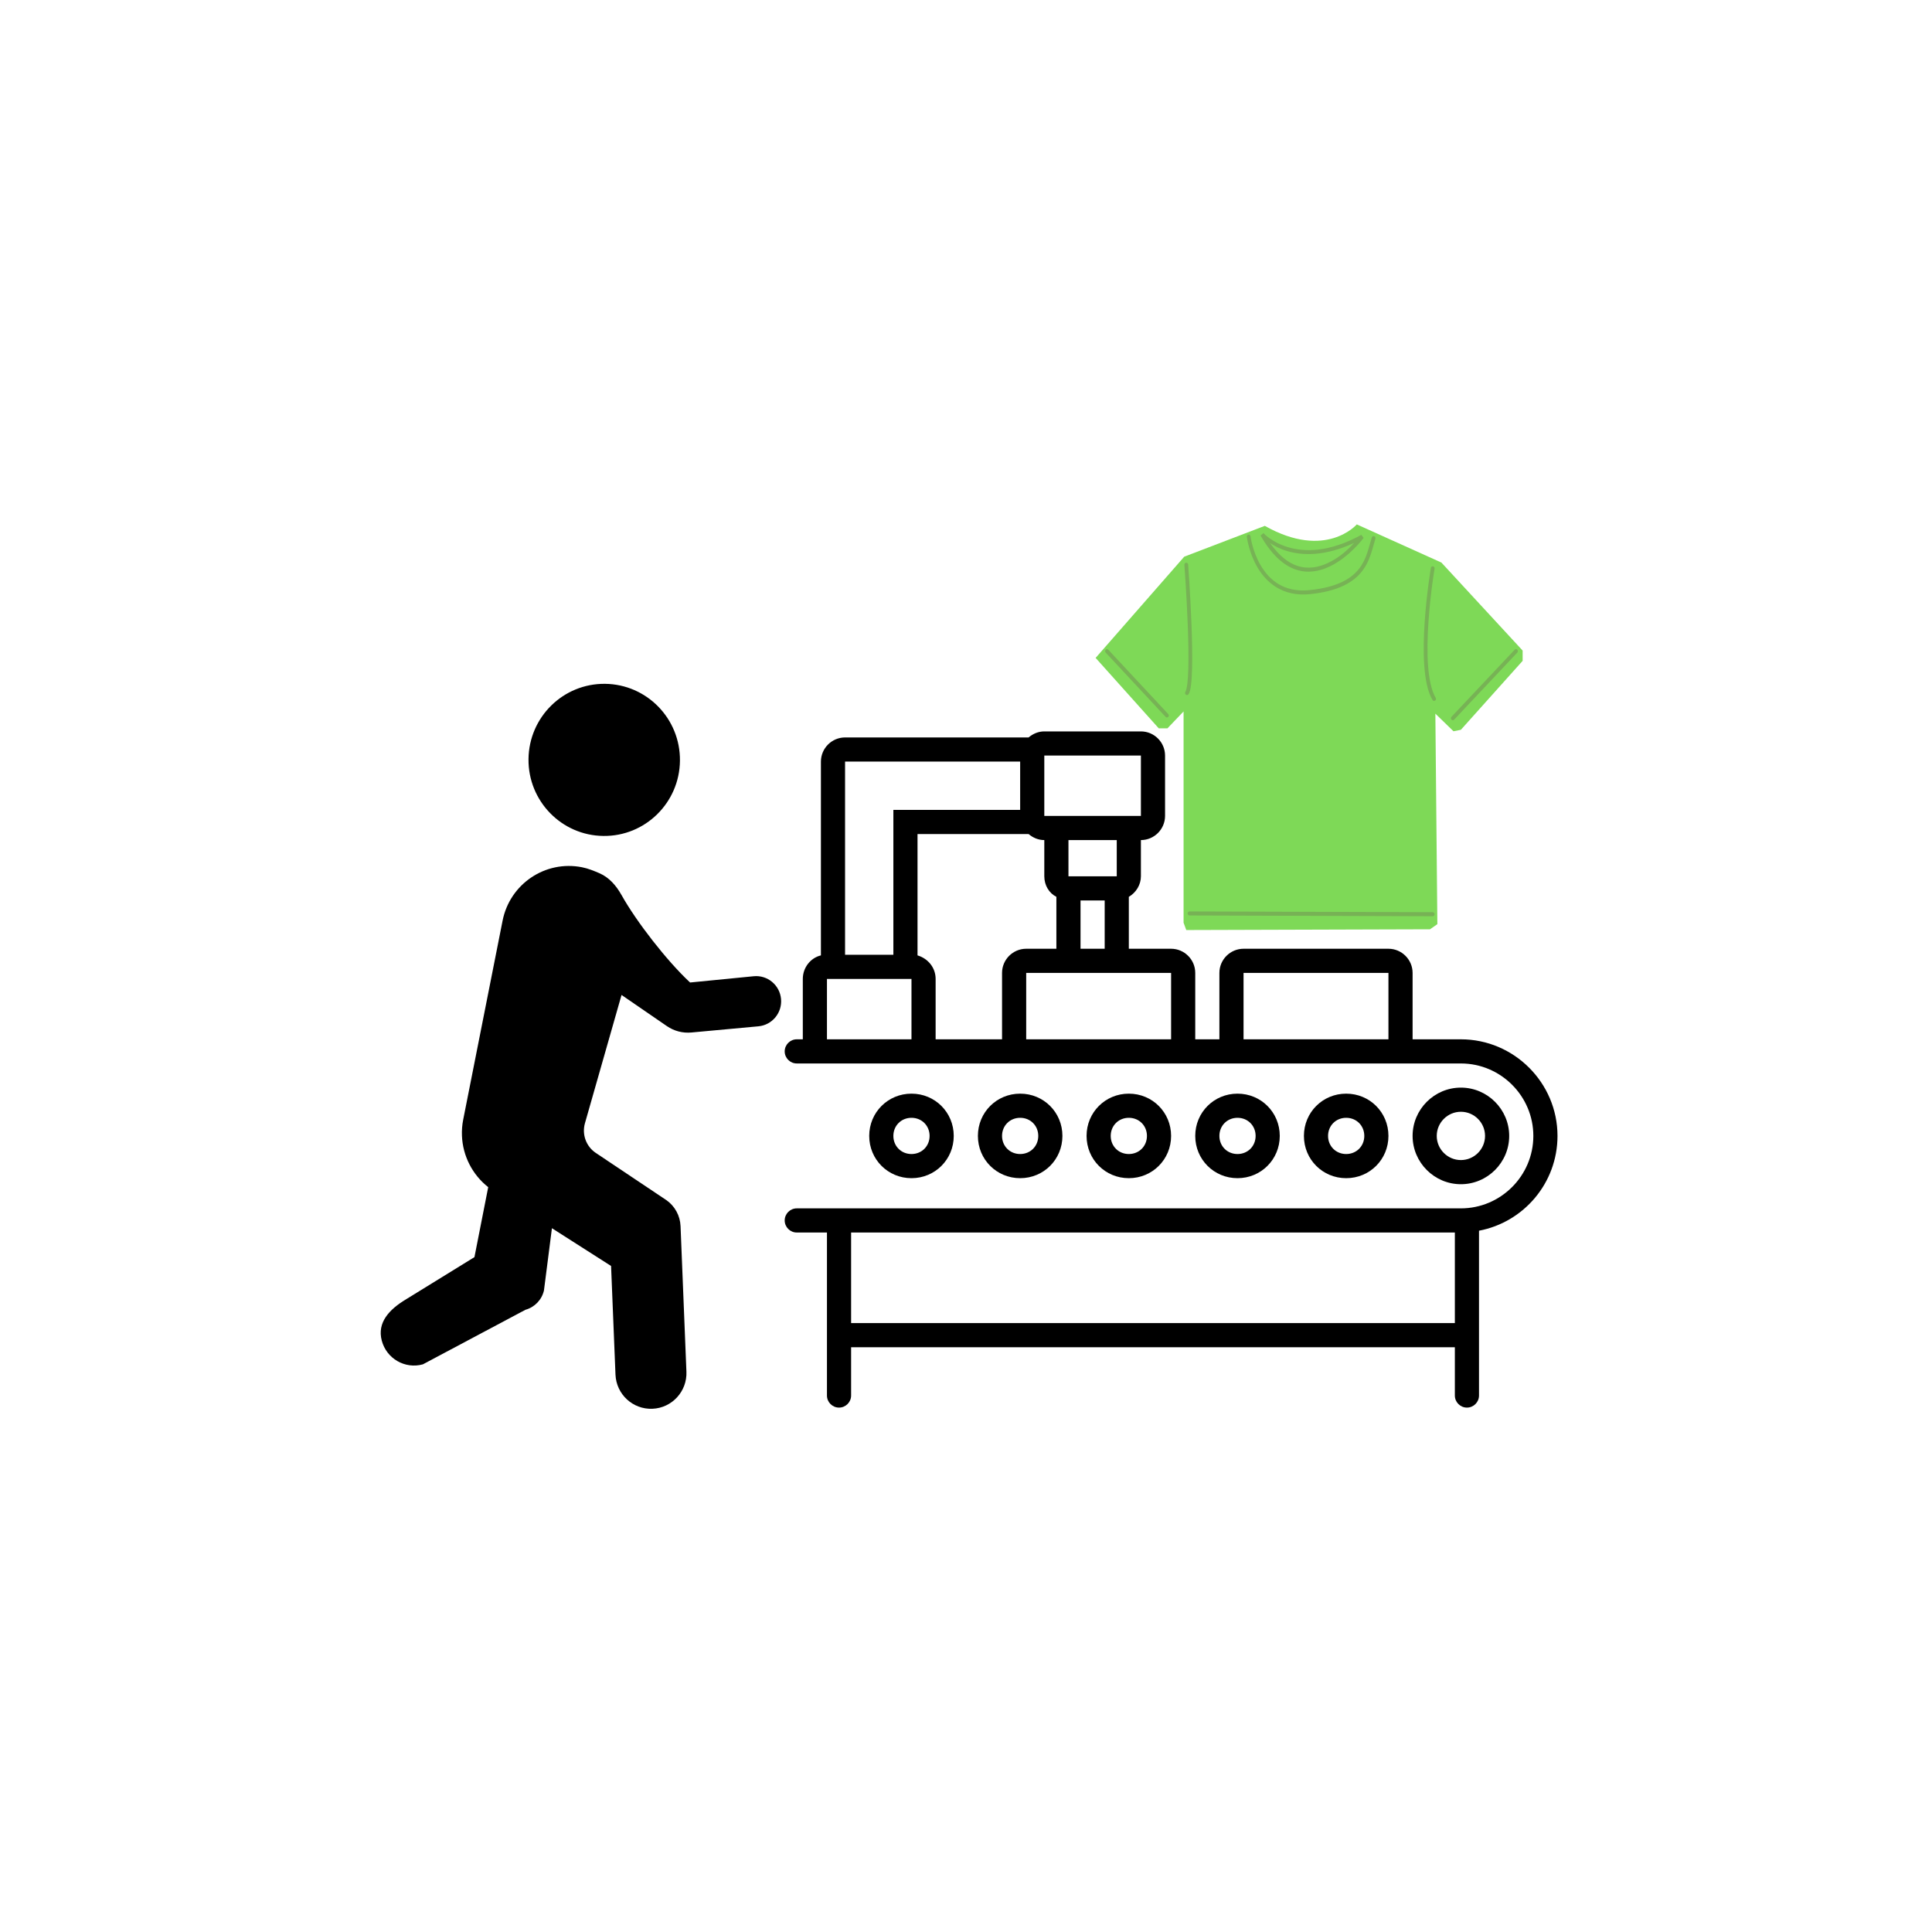
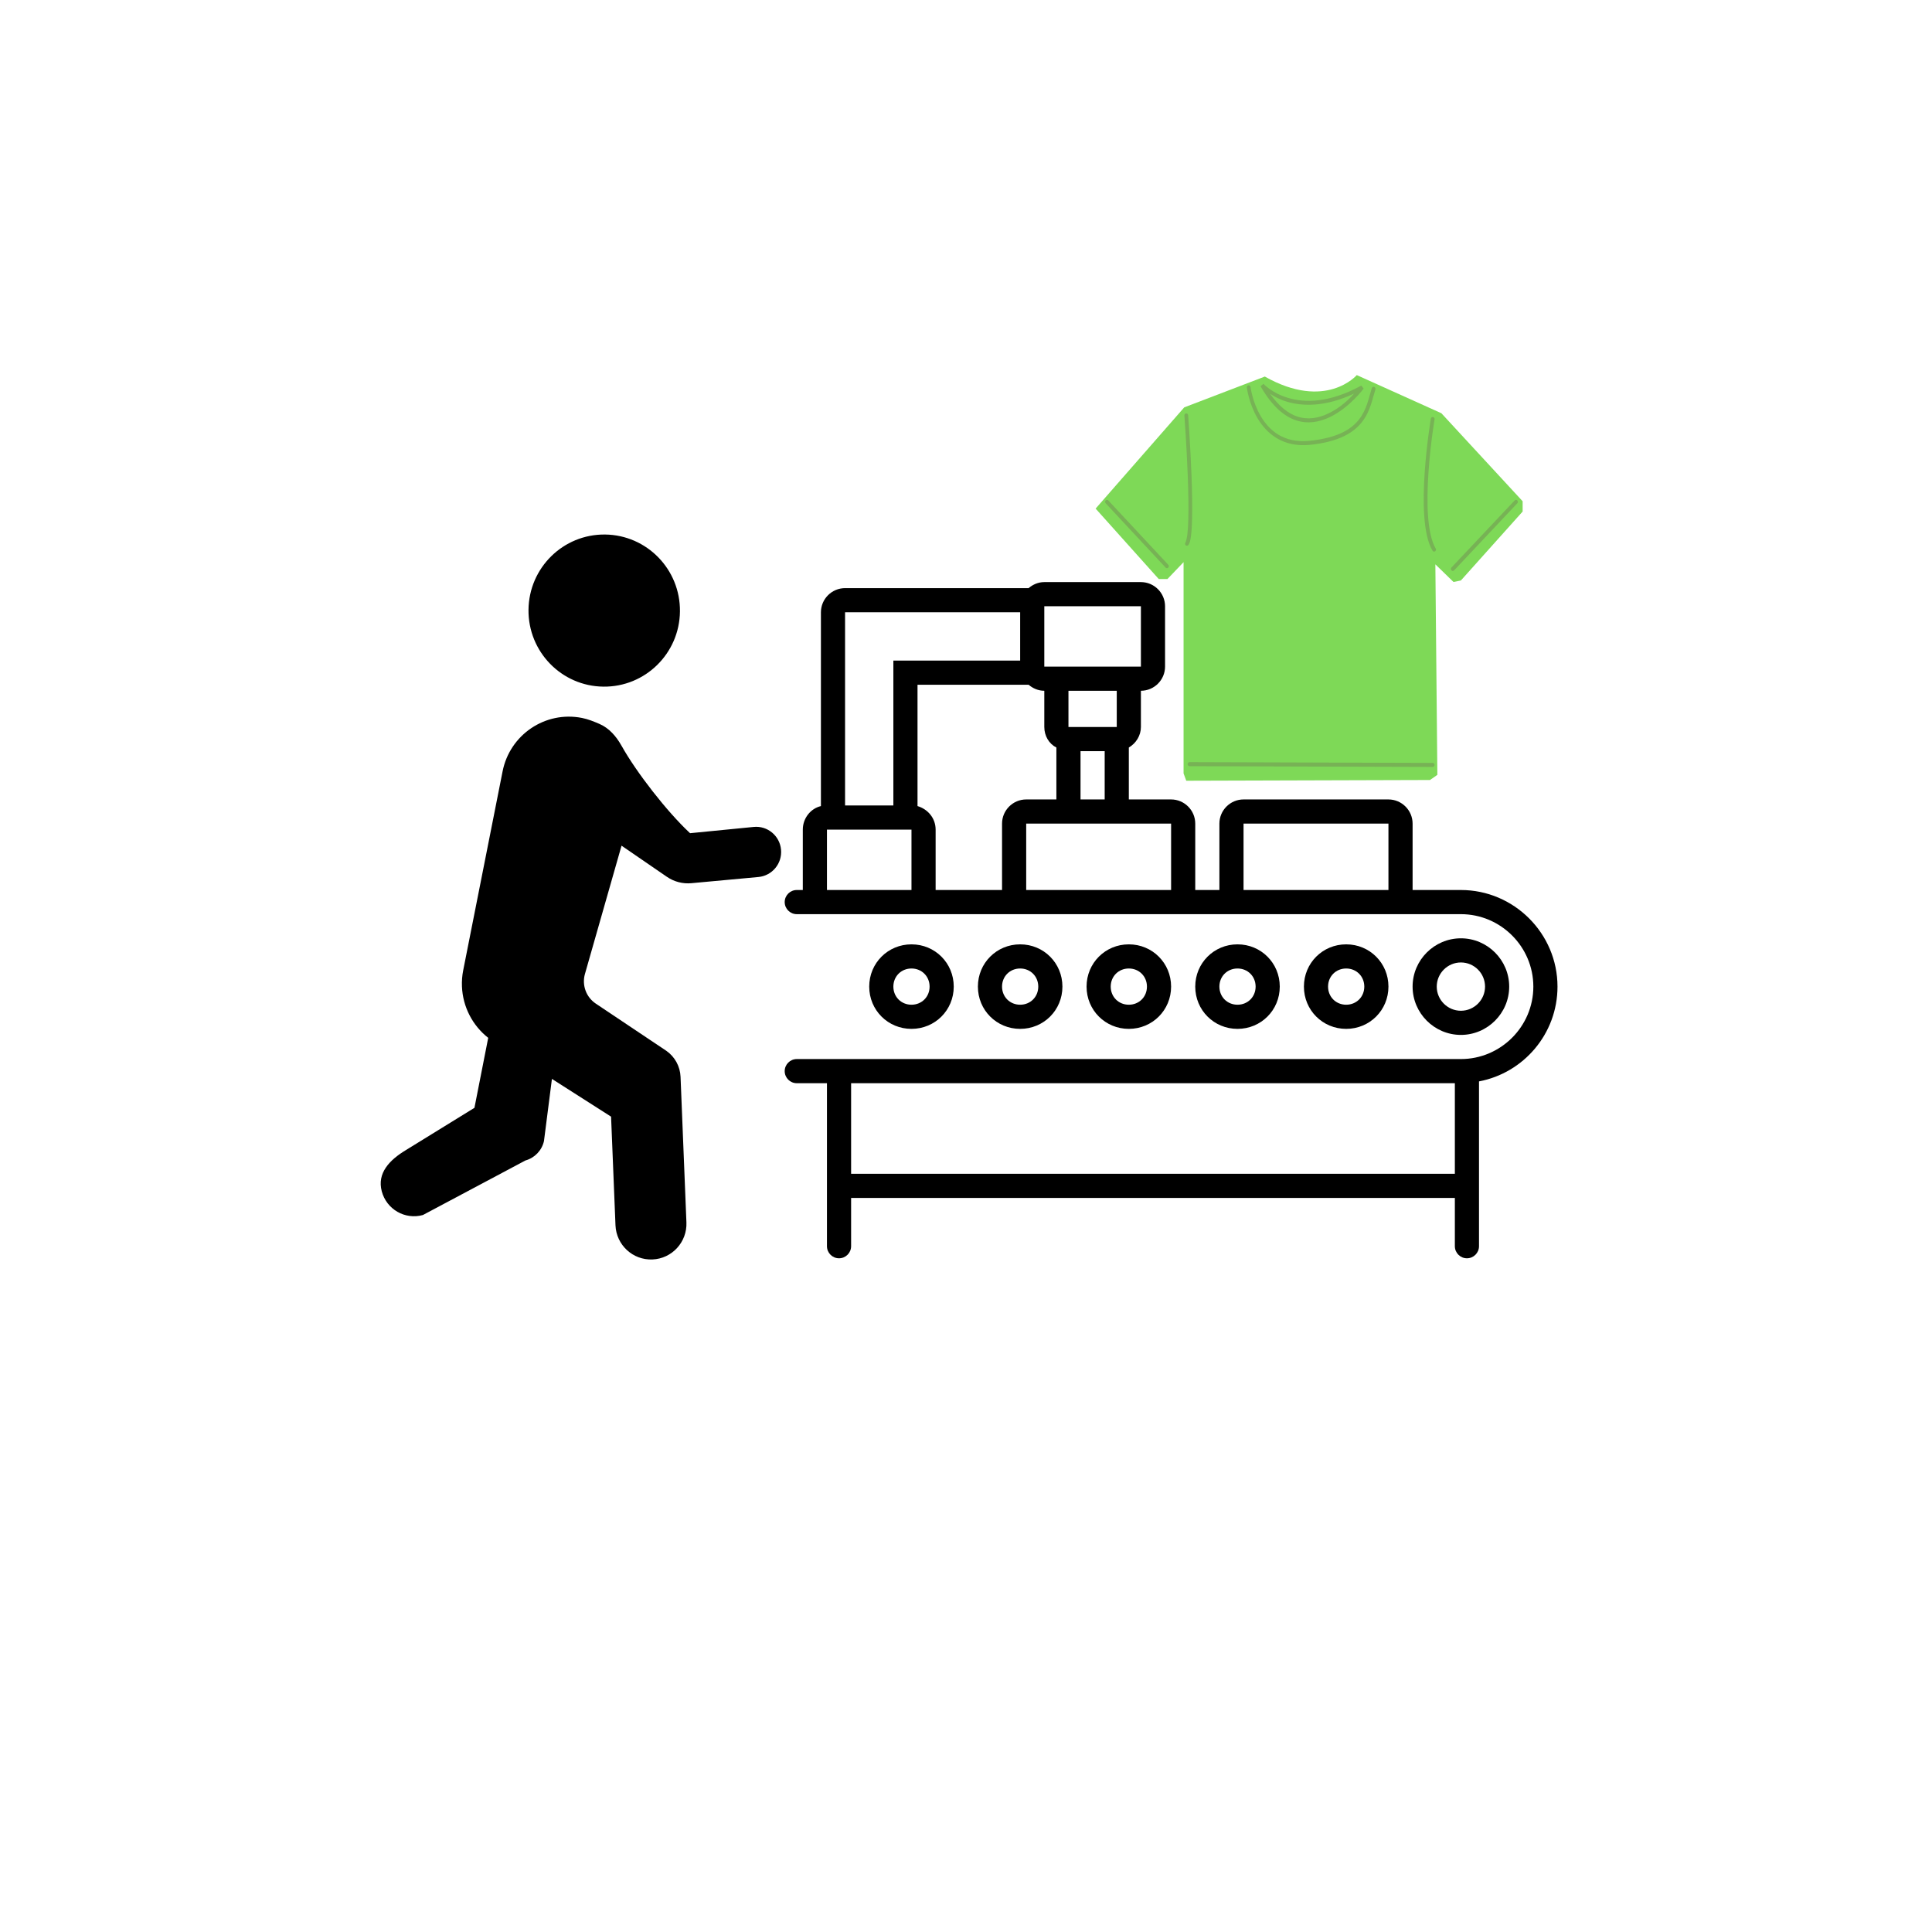
<svg xmlns="http://www.w3.org/2000/svg" width="500" zoomAndPan="magnify" viewBox="0 0 375 375" height="500" preserveAspectRatio="xMidYMid meet" version="1.0">
  <defs>
-     <clipPath id="4d979386bf">
-       <path d="M 152.309 141.965 L 302.309 141.965 L 302.309 273.215 L 152.309 273.215 Z M 152.309 141.965 " clip-rule="nonzero" />
+     <clipPath id="7940a076f6">
+       <path d="M 152.309 112.984 L 302.309 112.984 L 302.309 244.234 L 152.309 244.234 Z M 152.309 112.984 " clip-rule="nonzero" />
    </clipPath>
-     <clipPath id="48ad4d575b">
-       <path d="M 212.473 101.785 L 295.723 101.785 L 295.723 180.535 L 212.473 180.535 Z M 212.473 101.785 " clip-rule="nonzero" />
+     <clipPath id="c1286b3d47">
+       <path d="M 212.473 72.809 L 295.723 72.809 L 295.723 151.559 L 212.473 151.559 Z M 212.473 72.809 " clip-rule="nonzero" />
    </clipPath>
-     <clipPath id="4e783ba52f">
-       <path d="M 212.66 127.699 L 224.91 141.367 L 226.605 141.367 L 229.73 138.094 L 229.73 179.094 L 230.254 180.52 L 277.559 180.375 L 278.992 179.379 L 278.602 138.52 L 282.121 141.938 L 283.555 141.652 L 295.543 128.27 L 295.543 126.273 L 279.773 109.191 L 263.352 101.785 C 263.352 101.785 257.359 108.762 245.5 102.07 L 229.859 108.051 Z M 212.66 127.699 " clip-rule="nonzero" />
+     <clipPath id="f4e3ce440a">
+       <path d="M 212.66 98.719 L 224.91 112.387 L 226.605 112.387 L 229.73 109.113 L 229.73 150.117 L 230.254 151.539 L 277.559 151.398 L 278.992 150.398 L 278.602 109.539 L 282.121 112.957 L 283.555 112.672 L 295.543 99.289 L 295.543 97.293 L 279.773 80.211 L 263.352 72.805 C 263.352 72.805 257.359 79.781 245.5 73.09 L 229.859 79.07 Z M 212.66 98.719 " clip-rule="nonzero" />
    </clipPath>
-     <radialGradient gradientTransform="matrix(0, 1.174826, -0.825174, -0.0000187732, 610.0413, -65.23153)" gradientUnits="userSpaceOnUse" r="66.009" cx="175.68" id="10f93c44dd" cy="431.352" fx="175.68" fy="431.352">
+     <radialGradient gradientTransform="matrix(0, 1.174826, -0.825174, -0.0000187732, 610.0413, -94.21145)" gradientUnits="userSpaceOnUse" r="66.009" cx="175.68" id="9e68be3212" cy="431.352" fx="175.68" fy="431.352">
      <stop stop-opacity="1" stop-color="rgb(49.399%, 85.1%, 34.099%)" offset="0" />
      <stop stop-opacity="1" stop-color="rgb(49.399%, 85.1%, 34.099%)" offset="1" />
    </radialGradient>
-     <clipPath id="59a704d1b3">
-       <path d="M 102 132.59 L 132 132.59 L 132 163 L 102 163 Z M 102 132.59 " clip-rule="nonzero" />
+     <clipPath id="39b1ba3f06">
+       <path d="M 102 103.609 L 132 103.609 L 132 134 L 102 134 Z M 102 103.609 " clip-rule="nonzero" />
    </clipPath>
-     <clipPath id="892de4302d">
-       <path d="M 73 168 L 152 168 L 152 273.59 L 73 273.59 Z M 73 168 " clip-rule="nonzero" />
+     <clipPath id="1aac611ef9">
+       <path d="M 73 139 L 152 139 L 152 244.609 L 73 244.609 Z M 73 139 " clip-rule="nonzero" />
    </clipPath>
  </defs>
-   <g clip-path="url(#4d979386bf)">
-     <path fill="#000000" d="M 283.559 201.73 L 274.184 201.73 L 274.184 188.84 C 274.184 186.262 272.074 184.152 269.496 184.152 L 241.371 184.152 C 238.793 184.152 236.684 186.262 236.684 188.84 L 236.684 201.73 L 231.996 201.73 L 231.996 188.84 C 231.996 186.262 229.887 184.152 227.309 184.152 L 219.105 184.152 L 219.105 174.074 C 220.512 173.254 221.449 171.73 221.449 170.09 L 221.449 163.059 C 224.027 163.059 226.137 160.949 226.137 158.371 L 226.137 146.652 C 226.137 144.074 224.027 141.965 221.449 141.965 L 202.699 141.965 C 201.527 141.965 200.473 142.434 199.652 143.137 L 164.027 143.137 C 161.449 143.137 159.34 145.246 159.34 147.824 L 159.34 185.441 C 157.348 185.91 155.824 187.785 155.824 190.012 L 155.824 201.73 L 154.652 201.73 C 153.363 201.73 152.309 202.785 152.309 204.074 C 152.309 205.363 153.363 206.418 154.652 206.418 L 283.559 206.418 C 291.293 206.418 297.621 212.746 297.621 220.48 C 297.621 228.215 291.293 234.543 283.559 234.543 L 154.652 234.543 C 153.363 234.543 152.309 235.598 152.309 236.887 C 152.309 238.176 153.363 239.23 154.652 239.23 L 160.512 239.23 L 160.512 270.871 C 160.512 272.16 161.566 273.215 162.855 273.215 C 164.145 273.215 165.199 272.16 165.199 270.871 L 165.199 261.496 L 282.387 261.496 L 282.387 270.871 C 282.387 272.16 283.441 273.215 284.73 273.215 C 286.02 273.215 287.074 272.16 287.074 270.871 L 287.074 238.879 C 295.746 237.238 302.309 229.621 302.309 220.48 C 302.309 210.168 293.871 201.73 283.559 201.73 Z M 202.699 146.652 L 221.449 146.652 L 221.449 158.371 L 202.699 158.371 Z M 207.387 170.09 L 207.387 163.059 L 216.762 163.059 L 216.762 170.09 Z M 214.418 174.777 L 214.418 184.152 L 209.73 184.152 L 209.73 174.777 Z M 164.027 147.824 L 198.012 147.824 L 198.012 157.199 L 173.402 157.199 L 173.402 185.324 L 164.027 185.324 Z M 176.918 201.73 L 160.512 201.73 L 160.512 190.012 L 176.918 190.012 Z M 194.496 188.84 L 194.496 201.73 L 181.605 201.73 L 181.605 190.012 C 181.605 187.785 180.082 186.027 178.09 185.441 L 178.09 161.887 L 199.652 161.887 C 200.473 162.59 201.527 163.059 202.699 163.059 L 202.699 170.09 C 202.699 171.848 203.637 173.371 205.043 174.074 L 205.043 184.152 L 199.184 184.152 C 196.605 184.152 194.496 186.262 194.496 188.84 Z M 227.309 201.73 L 199.184 201.73 L 199.184 188.84 L 227.309 188.84 Z M 269.496 201.73 L 241.371 201.73 L 241.371 188.84 L 269.496 188.84 Z M 282.387 256.809 L 165.199 256.809 L 165.199 239.23 L 282.387 239.23 Z M 282.387 256.809 " fill-opacity="1" fill-rule="nonzero" />
+   <g clip-path="url(#7940a076f6)">
+     <path fill="#000000" d="M 283.559 172.75 L 274.184 172.75 L 274.184 159.859 C 274.184 157.281 272.074 155.172 269.496 155.172 L 241.371 155.172 C 238.793 155.172 236.684 157.281 236.684 159.859 L 236.684 172.75 L 231.996 172.75 L 231.996 159.859 C 231.996 157.281 229.887 155.172 227.309 155.172 L 219.105 155.172 L 219.105 145.094 C 220.512 144.273 221.449 142.75 221.449 141.109 L 221.449 134.078 C 224.027 134.078 226.137 131.969 226.137 129.391 L 226.137 117.672 C 226.137 115.094 224.027 112.984 221.449 112.984 L 202.699 112.984 C 201.527 112.984 200.473 113.453 199.652 114.156 L 164.027 114.156 C 161.449 114.156 159.34 116.266 159.34 118.844 L 159.34 156.461 C 157.348 156.93 155.824 158.805 155.824 161.031 L 155.824 172.75 L 154.652 172.75 C 153.363 172.75 152.309 173.805 152.309 175.094 C 152.309 176.383 153.363 177.438 154.652 177.438 L 283.559 177.438 C 291.293 177.438 297.621 183.766 297.621 191.5 C 297.621 199.234 291.293 205.562 283.559 205.562 L 154.652 205.562 C 153.363 205.562 152.309 206.617 152.309 207.906 C 152.309 209.195 153.363 210.25 154.652 210.25 L 160.512 210.25 L 160.512 241.891 C 160.512 243.18 161.566 244.234 162.855 244.234 C 164.145 244.234 165.199 243.18 165.199 241.891 L 165.199 232.516 L 282.387 232.516 L 282.387 241.891 C 282.387 243.18 283.441 244.234 284.73 244.234 C 286.02 244.234 287.074 243.18 287.074 241.891 L 287.074 209.898 C 295.746 208.258 302.309 200.641 302.309 191.5 C 302.309 181.188 293.871 172.75 283.559 172.75 Z M 202.699 117.672 L 221.449 117.672 L 221.449 129.391 L 202.699 129.391 Z M 207.387 141.109 L 207.387 134.078 L 216.762 134.078 L 216.762 141.109 Z M 214.418 145.797 L 214.418 155.172 L 209.73 155.172 L 209.73 145.797 Z M 164.027 118.844 L 198.012 118.844 L 198.012 128.219 L 173.402 128.219 L 173.402 156.344 L 164.027 156.344 Z M 176.918 172.75 L 160.512 172.75 L 160.512 161.031 L 176.918 161.031 Z M 194.496 159.859 L 194.496 172.75 L 181.605 172.75 L 181.605 161.031 C 181.605 158.805 180.082 157.047 178.09 156.461 L 178.09 132.906 L 199.652 132.906 C 200.473 133.609 201.527 134.078 202.699 134.078 L 202.699 141.109 C 202.699 142.867 203.637 144.391 205.043 145.094 L 205.043 155.172 L 199.184 155.172 C 196.605 155.172 194.496 157.281 194.496 159.859 Z M 227.309 172.75 L 199.184 172.75 L 199.184 159.859 L 227.309 159.859 Z M 269.496 172.75 L 241.371 172.75 L 241.371 159.859 L 269.496 159.859 Z M 282.387 227.828 L 165.199 227.828 L 165.199 210.25 L 282.387 210.25 Z M 282.387 227.828 " fill-opacity="1" fill-rule="nonzero" />
  </g>
-   <path fill="#000000" d="M 292.934 220.48 C 292.934 215.324 288.715 211.105 283.559 211.105 C 278.402 211.105 274.184 215.324 274.184 220.48 C 274.184 225.637 278.402 229.855 283.559 229.855 C 288.715 229.855 292.934 225.637 292.934 220.48 Z M 278.871 220.48 C 278.871 217.902 280.98 215.793 283.559 215.793 C 286.137 215.793 288.246 217.902 288.246 220.48 C 288.246 223.059 286.137 225.168 283.559 225.168 C 280.98 225.168 278.871 223.059 278.871 220.48 Z M 278.871 220.48 " fill-opacity="1" fill-rule="nonzero" />
-   <path fill="#000000" d="M 269.496 220.48 C 269.496 215.91 265.863 212.277 261.293 212.277 C 256.723 212.277 253.09 215.91 253.09 220.48 C 253.09 225.051 256.723 228.684 261.293 228.684 C 265.863 228.684 269.496 225.051 269.496 220.48 Z M 257.777 220.48 C 257.777 218.488 259.301 216.965 261.293 216.965 C 263.285 216.965 264.809 218.488 264.809 220.48 C 264.809 222.473 263.285 223.996 261.293 223.996 C 259.301 223.996 257.777 222.473 257.777 220.48 Z M 257.777 220.48 " fill-opacity="1" fill-rule="nonzero" />
-   <path fill="#000000" d="M 248.402 220.48 C 248.402 215.91 244.77 212.277 240.199 212.277 C 235.629 212.277 231.996 215.91 231.996 220.48 C 231.996 225.051 235.629 228.684 240.199 228.684 C 244.77 228.684 248.402 225.051 248.402 220.48 Z M 236.684 220.48 C 236.684 218.488 238.207 216.965 240.199 216.965 C 242.191 216.965 243.715 218.488 243.715 220.48 C 243.715 222.473 242.191 223.996 240.199 223.996 C 238.207 223.996 236.684 222.473 236.684 220.48 Z M 236.684 220.48 " fill-opacity="1" fill-rule="nonzero" />
-   <path fill="#000000" d="M 227.309 220.48 C 227.309 215.91 223.676 212.277 219.105 212.277 C 214.535 212.277 210.902 215.91 210.902 220.48 C 210.902 225.051 214.535 228.684 219.105 228.684 C 223.676 228.684 227.309 225.051 227.309 220.48 Z M 215.59 220.48 C 215.59 218.488 217.113 216.965 219.105 216.965 C 221.098 216.965 222.621 218.488 222.621 220.48 C 222.621 222.473 221.098 223.996 219.105 223.996 C 217.113 223.996 215.59 222.473 215.59 220.48 Z M 215.59 220.48 " fill-opacity="1" fill-rule="nonzero" />
-   <path fill="#000000" d="M 206.215 220.48 C 206.215 215.91 202.582 212.277 198.012 212.277 C 193.441 212.277 189.809 215.91 189.809 220.48 C 189.809 225.051 193.441 228.684 198.012 228.684 C 202.582 228.684 206.215 225.051 206.215 220.48 Z M 194.496 220.48 C 194.496 218.488 196.02 216.965 198.012 216.965 C 200.004 216.965 201.527 218.488 201.527 220.48 C 201.527 222.473 200.004 223.996 198.012 223.996 C 196.02 223.996 194.496 222.473 194.496 220.48 Z M 194.496 220.48 " fill-opacity="1" fill-rule="nonzero" />
-   <path fill="#000000" d="M 185.121 220.48 C 185.121 215.91 181.488 212.277 176.918 212.277 C 172.348 212.277 168.715 215.91 168.715 220.48 C 168.715 225.051 172.348 228.684 176.918 228.684 C 181.488 228.684 185.121 225.051 185.121 220.48 Z M 173.402 220.48 C 173.402 218.488 174.926 216.965 176.918 216.965 C 178.91 216.965 180.434 218.488 180.434 220.48 C 180.434 222.473 178.91 223.996 176.918 223.996 C 174.926 223.996 173.402 222.473 173.402 220.48 Z M 173.402 220.48 " fill-opacity="1" fill-rule="nonzero" />
-   <g clip-path="url(#48ad4d575b)">
-     <g clip-path="url(#4e783ba52f)">
-       <path fill="url(#10f93c44dd)" d="M 295.543 101.785 L 212.66 101.785 L 212.66 180.52 L 295.543 180.52 Z M 295.543 101.785 " fill-rule="nonzero" />
+   <path fill="#000000" d="M 292.934 191.5 C 292.934 186.344 288.715 182.125 283.559 182.125 C 278.402 182.125 274.184 186.344 274.184 191.5 C 274.184 196.656 278.402 200.875 283.559 200.875 C 288.715 200.875 292.934 196.656 292.934 191.5 Z M 278.871 191.5 C 278.871 188.922 280.98 186.812 283.559 186.812 C 286.137 186.812 288.246 188.922 288.246 191.5 C 288.246 194.078 286.137 196.188 283.559 196.188 C 280.98 196.188 278.871 194.078 278.871 191.5 Z M 278.871 191.5 " fill-opacity="1" fill-rule="nonzero" />
+   <path fill="#000000" d="M 269.496 191.5 C 269.496 186.93 265.863 183.297 261.293 183.297 C 256.723 183.297 253.09 186.93 253.09 191.5 C 253.09 196.07 256.723 199.703 261.293 199.703 C 265.863 199.703 269.496 196.07 269.496 191.5 Z M 257.777 191.5 C 257.777 189.508 259.301 187.984 261.293 187.984 C 263.285 187.984 264.809 189.508 264.809 191.5 C 264.809 193.492 263.285 195.016 261.293 195.016 C 259.301 195.016 257.777 193.492 257.777 191.5 Z M 257.777 191.5 " fill-opacity="1" fill-rule="nonzero" />
+   <path fill="#000000" d="M 248.402 191.5 C 248.402 186.93 244.77 183.297 240.199 183.297 C 235.629 183.297 231.996 186.93 231.996 191.5 C 231.996 196.07 235.629 199.703 240.199 199.703 C 244.77 199.703 248.402 196.07 248.402 191.5 Z M 236.684 191.5 C 236.684 189.508 238.207 187.984 240.199 187.984 C 242.191 187.984 243.715 189.508 243.715 191.5 C 243.715 193.492 242.191 195.016 240.199 195.016 C 238.207 195.016 236.684 193.492 236.684 191.5 Z M 236.684 191.5 " fill-opacity="1" fill-rule="nonzero" />
+   <path fill="#000000" d="M 227.309 191.5 C 227.309 186.93 223.676 183.297 219.105 183.297 C 214.535 183.297 210.902 186.93 210.902 191.5 C 210.902 196.07 214.535 199.703 219.105 199.703 C 223.676 199.703 227.309 196.07 227.309 191.5 Z M 215.59 191.5 C 215.59 189.508 217.113 187.984 219.105 187.984 C 221.098 187.984 222.621 189.508 222.621 191.5 C 222.621 193.492 221.098 195.016 219.105 195.016 C 217.113 195.016 215.59 193.492 215.59 191.5 Z M 215.59 191.5 " fill-opacity="1" fill-rule="nonzero" />
+   <path fill="#000000" d="M 206.215 191.5 C 206.215 186.93 202.582 183.297 198.012 183.297 C 193.441 183.297 189.809 186.93 189.809 191.5 C 189.809 196.07 193.441 199.703 198.012 199.703 C 202.582 199.703 206.215 196.07 206.215 191.5 Z M 194.496 191.5 C 194.496 189.508 196.02 187.984 198.012 187.984 C 200.004 187.984 201.527 189.508 201.527 191.5 C 201.527 193.492 200.004 195.016 198.012 195.016 C 196.02 195.016 194.496 193.492 194.496 191.5 Z M 194.496 191.5 " fill-opacity="1" fill-rule="nonzero" />
+   <path fill="#000000" d="M 185.121 191.5 C 185.121 186.93 181.488 183.297 176.918 183.297 C 172.348 183.297 168.715 186.93 168.715 191.5 C 168.715 196.07 172.348 199.703 176.918 199.703 C 181.488 199.703 185.121 196.07 185.121 191.5 Z M 173.402 191.5 C 173.402 189.508 174.926 187.984 176.918 187.984 C 178.91 187.984 180.434 189.508 180.434 191.5 C 180.434 193.492 178.91 195.016 176.918 195.016 C 174.926 195.016 173.402 193.492 173.402 191.5 Z M 173.402 191.5 " fill-opacity="1" fill-rule="nonzero" />
+   <g clip-path="url(#c1286b3d47)">
+     <g clip-path="url(#f4e3ce440a)">
+       <path fill="url(#9e68be3212)" d="M 295.543 72.809 L 212.66 72.805 L 212.66 151.539 L 295.543 151.539 Z M 295.543 72.809 " fill-rule="nonzero" />
    </g>
  </g>
-   <path fill="#77b255" d="M 230.188 109.227 C 230.094 109.246 230.016 109.297 229.961 109.379 C 229.902 109.461 229.879 109.555 229.891 109.656 C 229.891 109.656 230.312 115.309 230.539 121.242 C 230.652 124.211 230.715 127.238 230.652 129.664 C 230.625 130.875 230.559 131.934 230.461 132.746 C 230.359 133.559 230.191 134.137 230.094 134.277 C 230.031 134.363 230.008 134.457 230.02 134.566 C 230.035 134.676 230.082 134.762 230.16 134.828 C 230.242 134.895 230.332 134.922 230.434 134.906 C 230.535 134.891 230.613 134.84 230.676 134.754 C 230.969 134.332 231.082 133.711 231.188 132.855 C 231.297 132 231.352 130.914 231.383 129.688 C 231.445 127.23 231.383 124.184 231.27 121.207 C 231.039 115.254 230.621 109.582 230.621 109.582 C 230.609 109.465 230.562 109.371 230.477 109.301 C 230.391 109.23 230.293 109.203 230.188 109.227 Z M 230.188 109.227 " fill-opacity="1" fill-rule="nonzero" />
-   <path fill="#77b255" d="M 242.32 103.77 C 242.219 103.785 242.141 103.836 242.082 103.922 C 242.02 104.008 241.996 104.105 242.012 104.211 C 242.012 104.211 242.375 107.25 244.086 110.156 C 245.801 113.066 248.938 115.867 254.27 115.32 C 259.801 114.758 262.723 113 264.371 110.879 C 266.023 108.762 266.391 106.344 266.961 104.578 C 266.992 104.477 266.988 104.375 266.941 104.277 C 266.898 104.18 266.828 104.113 266.73 104.078 C 266.637 104.043 266.543 104.051 266.453 104.098 C 266.359 104.145 266.301 104.219 266.266 104.32 C 265.664 106.191 265.312 108.441 263.801 110.379 C 262.293 112.312 259.617 113.984 254.199 114.539 C 249.125 115.059 246.316 112.484 244.703 109.742 C 243.086 107 242.73 104.113 242.73 104.113 C 242.719 104.004 242.672 103.918 242.59 103.848 C 242.512 103.781 242.418 103.758 242.32 103.77 Z M 242.32 103.77 " fill-opacity="1" fill-rule="nonzero" />
-   <path fill="#77b255" d="M 245.238 103.477 L 244.668 103.953 C 244.68 103.977 244.699 103.988 244.711 104.012 C 246.883 107.797 249.223 109.781 251.531 110.559 C 253.855 111.34 256.109 110.891 258.055 109.973 C 261.945 108.137 264.68 104.406 264.68 104.406 L 264.234 103.816 C 257.918 107.277 253.164 107.156 249.992 106.203 C 246.816 105.25 245.238 103.477 245.238 103.477 Z M 262.82 105.383 C 261.727 106.59 260.113 108.156 257.77 109.262 C 255.934 110.129 253.871 110.527 251.75 109.812 C 250.035 109.238 248.262 107.859 246.527 105.422 C 247.352 105.957 248.402 106.531 249.797 106.949 C 252.828 107.859 257.219 108 262.82 105.383 Z M 262.82 105.383 " fill-opacity="1" fill-rule="nonzero" />
-   <path fill="#77b255" d="M 230.871 176.91 C 230.77 176.914 230.684 176.957 230.617 177.035 C 230.547 177.117 230.516 177.211 230.52 177.32 C 230.523 177.43 230.566 177.52 230.641 177.59 C 230.715 177.664 230.801 177.699 230.902 177.691 L 278.078 177.84 C 278.18 177.84 278.266 177.805 278.34 177.727 C 278.41 177.648 278.445 177.559 278.445 177.449 C 278.445 177.34 278.41 177.246 278.34 177.168 C 278.266 177.094 278.18 177.055 278.078 177.055 L 230.902 176.91 C 230.891 176.91 230.879 176.91 230.871 176.91 Z M 230.871 176.91 " fill-opacity="1" fill-rule="nonzero" />
-   <path fill="#77b255" d="M 294.203 126.004 C 294.117 126.016 294.043 126.059 293.984 126.125 L 281.727 139.133 C 281.656 139.211 281.621 139.305 281.621 139.414 C 281.625 139.52 281.66 139.613 281.734 139.691 C 281.805 139.766 281.891 139.805 281.992 139.801 C 282.094 139.801 282.18 139.762 282.25 139.684 L 294.5 126.676 C 294.625 126.547 294.652 126.395 294.578 126.223 C 294.504 126.055 294.375 125.98 294.203 126.004 Z M 294.203 126.004 " fill-opacity="1" fill-rule="nonzero" />
-   <path fill="#77b255" d="M 214.84 126.004 C 214.684 126.02 214.578 126.105 214.527 126.266 C 214.477 126.422 214.508 126.559 214.621 126.676 L 226.219 139.121 C 226.285 139.211 226.375 139.262 226.484 139.266 C 226.59 139.273 226.684 139.234 226.762 139.152 C 226.836 139.07 226.871 138.969 226.867 138.855 C 226.863 138.738 226.816 138.645 226.73 138.57 L 215.133 126.125 C 215.055 126.035 214.957 125.992 214.84 126.004 Z M 214.84 126.004 " fill-opacity="1" fill-rule="nonzero" />
-   <path fill="#77b255" d="M 278.035 109.922 C 277.863 109.949 277.758 110.055 277.727 110.242 C 277.727 110.242 276.906 115.09 276.531 120.691 C 276.344 123.492 276.258 126.488 276.449 129.172 C 276.641 131.855 277.094 134.234 278.035 135.84 C 278.086 135.941 278.16 136.008 278.266 136.035 C 278.367 136.066 278.465 136.051 278.555 135.988 C 278.645 135.93 278.699 135.844 278.719 135.73 C 278.738 135.617 278.715 135.516 278.652 135.426 C 277.832 134.023 277.367 131.734 277.18 129.109 C 276.992 126.484 277.074 123.516 277.262 120.742 C 277.633 115.188 278.445 110.387 278.445 110.387 C 278.473 110.254 278.441 110.141 278.352 110.043 C 278.266 109.945 278.16 109.902 278.035 109.922 Z M 278.035 109.922 " fill-opacity="1" fill-rule="nonzero" />
-   <g clip-path="url(#59a704d1b3)">
-     <path fill="#000000" d="M 131.977 147.66 C 132.066 139.5 125.559 132.824 117.445 132.73 C 109.324 132.641 102.672 139.176 102.582 147.336 C 102.496 155.484 109 162.172 117.121 162.258 C 125.234 162.352 131.891 155.809 131.977 147.66 " fill-opacity="1" fill-rule="nonzero" />
+   <path fill="#77b255" d="M 230.188 80.246 C 230.094 80.266 230.016 80.316 229.961 80.398 C 229.902 80.48 229.879 80.574 229.891 80.676 C 229.891 80.676 230.312 86.332 230.539 92.266 C 230.652 95.23 230.715 98.262 230.652 100.684 C 230.625 101.895 230.559 102.957 230.461 103.766 C 230.359 104.578 230.191 105.156 230.094 105.297 C 230.031 105.383 230.008 105.48 230.02 105.586 C 230.035 105.695 230.082 105.781 230.16 105.848 C 230.242 105.914 230.332 105.941 230.434 105.926 C 230.535 105.91 230.613 105.859 230.676 105.773 C 230.969 105.352 231.082 104.734 231.188 103.875 C 231.297 103.02 231.352 101.934 231.383 100.707 C 231.445 98.254 231.383 95.203 231.27 92.227 C 231.039 86.273 230.621 80.602 230.621 80.602 C 230.609 80.484 230.562 80.391 230.477 80.32 C 230.391 80.25 230.293 80.227 230.188 80.246 Z M 230.188 80.246 " fill-opacity="1" fill-rule="nonzero" />
+   <path fill="#77b255" d="M 242.32 74.789 C 242.219 74.805 242.141 74.855 242.082 74.941 C 242.02 75.027 241.996 75.125 242.012 75.23 C 242.012 75.23 242.375 78.27 244.086 81.18 C 245.801 84.086 248.938 86.887 254.27 86.344 C 259.801 85.777 262.723 84.02 264.371 81.898 C 266.023 79.781 266.391 77.363 266.961 75.598 C 266.992 75.496 266.988 75.395 266.941 75.297 C 266.898 75.199 266.828 75.133 266.73 75.098 C 266.637 75.062 266.543 75.07 266.453 75.117 C 266.359 75.164 266.301 75.238 266.266 75.34 C 265.664 77.211 265.312 79.461 263.801 81.398 C 262.293 83.336 259.617 85.004 254.199 85.559 C 249.125 86.078 246.316 83.504 244.703 80.762 C 243.086 78.02 242.73 75.133 242.73 75.133 C 242.719 75.023 242.672 74.938 242.59 74.871 C 242.512 74.801 242.418 74.777 242.32 74.789 Z M 242.32 74.789 " fill-opacity="1" fill-rule="nonzero" />
+   <path fill="#77b255" d="M 245.238 74.496 L 244.668 74.973 C 244.68 74.996 244.699 75.008 244.711 75.031 C 246.883 78.816 249.223 80.805 251.531 81.578 C 253.855 82.359 256.109 81.91 258.055 80.992 C 261.945 79.156 264.68 75.426 264.68 75.426 L 264.234 74.836 C 257.918 78.297 253.164 78.176 249.992 77.223 C 246.816 76.27 245.238 74.496 245.238 74.496 Z M 262.82 76.402 C 261.727 77.609 260.113 79.176 257.77 80.281 C 255.934 81.148 253.871 81.547 251.75 80.832 C 250.035 80.258 248.262 78.879 246.527 76.441 C 247.352 76.977 248.402 77.551 249.797 77.969 C 252.828 78.879 257.219 79.02 262.82 76.402 Z M 262.82 76.402 " fill-opacity="1" fill-rule="nonzero" />
+   <path fill="#77b255" d="M 230.871 147.93 C 230.77 147.934 230.684 147.977 230.617 148.059 C 230.547 148.137 230.516 148.23 230.52 148.34 C 230.523 148.449 230.566 148.539 230.641 148.613 C 230.715 148.684 230.801 148.719 230.902 148.715 L 278.078 148.859 C 278.18 148.863 278.266 148.824 278.34 148.746 C 278.41 148.672 278.445 148.578 278.445 148.469 C 278.445 148.359 278.41 148.266 278.34 148.191 C 278.266 148.113 278.18 148.074 278.078 148.078 L 230.902 147.93 C 230.891 147.93 230.879 147.93 230.871 147.93 Z M 230.871 147.93 " fill-opacity="1" fill-rule="nonzero" />
+   <path fill="#77b255" d="M 294.203 97.023 C 294.117 97.035 294.043 97.078 293.984 97.145 L 281.727 110.152 C 281.656 110.23 281.621 110.324 281.621 110.434 C 281.625 110.543 281.66 110.633 281.734 110.711 C 281.805 110.785 281.891 110.824 281.992 110.82 C 282.094 110.82 282.18 110.781 282.25 110.703 L 294.5 97.695 C 294.625 97.566 294.652 97.414 294.578 97.246 C 294.504 97.074 294.375 97 294.203 97.023 Z M 294.203 97.023 " fill-opacity="1" fill-rule="nonzero" />
+   <path fill="#77b255" d="M 214.84 97.023 C 214.684 97.039 214.578 97.125 214.527 97.285 C 214.477 97.441 214.508 97.582 214.621 97.695 L 226.219 110.141 C 226.285 110.23 226.375 110.281 226.484 110.285 C 226.59 110.293 226.684 110.254 226.762 110.172 C 226.836 110.09 226.871 109.992 226.867 109.875 C 226.863 109.758 226.816 109.664 226.73 109.59 L 215.133 97.145 C 215.055 97.055 214.957 97.012 214.84 97.023 Z M 214.84 97.023 " fill-opacity="1" fill-rule="nonzero" />
+   <path fill="#77b255" d="M 278.035 80.945 C 277.863 80.969 277.758 81.078 277.727 81.262 C 277.727 81.262 276.906 86.109 276.531 91.711 C 276.344 94.512 276.258 97.508 276.449 100.191 C 276.641 102.875 277.094 105.254 278.035 106.859 C 278.086 106.961 278.16 107.027 278.266 107.059 C 278.367 107.086 278.465 107.07 278.555 107.012 C 278.645 106.949 278.699 106.863 278.719 106.75 C 278.738 106.637 278.715 106.535 278.652 106.445 C 277.832 105.043 277.367 102.754 277.18 100.129 C 276.992 97.504 277.074 94.535 277.262 91.762 C 277.633 86.207 278.445 81.41 278.445 81.41 C 278.473 81.277 278.441 81.16 278.352 81.062 C 278.266 80.965 278.16 80.926 278.035 80.945 Z M 278.035 80.945 " fill-opacity="1" fill-rule="nonzero" />
+   <g clip-path="url(#39b1ba3f06)">
+     <path fill="#000000" d="M 131.977 118.68 C 132.066 110.52 125.559 103.844 117.445 103.75 C 109.324 103.66 102.672 110.195 102.582 118.355 C 102.496 126.508 109 133.191 117.121 133.277 C 125.234 133.371 131.891 126.832 131.977 118.68 " fill-opacity="1" fill-rule="nonzero" />
  </g>
-   <g clip-path="url(#892de4302d)">
-     <path fill="#000000" d="M 78.781 252.215 L 92.09 244.008 L 94.762 230.426 C 91.703 228.023 89.824 224.387 89.664 220.457 C 89.621 219.402 89.703 218.344 89.91 217.309 L 97.547 178.727 C 98.949 171.574 105.848 166.926 112.961 168.332 C 114.172 168.57 115.273 169.031 116.352 169.492 C 118.254 170.316 119.621 171.926 120.605 173.676 L 120.641 173.73 C 123.539 178.93 129.465 186.512 133.805 190.57 L 133.945 190.703 L 146.285 189.488 C 148.969 189.219 151.352 191.199 151.598 193.898 C 151.844 196.586 149.879 198.961 147.203 199.207 L 134.211 200.406 C 132.523 200.566 130.832 200.125 129.438 199.164 L 120.641 193.121 L 113.527 218.055 C 112.926 220.223 113.777 222.535 115.648 223.785 L 129.344 232.945 C 130.992 234.102 132.012 235.969 132.094 237.988 L 133.234 266.242 C 133.395 270.062 130.434 273.289 126.633 273.441 C 122.828 273.598 119.621 270.629 119.465 266.809 L 118.609 245.723 L 107.129 238.395 L 105.582 250.477 C 105.16 252.297 103.777 253.73 101.988 254.227 L 82.082 264.816 C 78.605 265.781 75.023 263.707 74.098 260.207 C 73.168 256.695 75.562 254.152 78.781 252.215 " fill-opacity="1" fill-rule="nonzero" />
+   <g clip-path="url(#1aac611ef9)">
+     <path fill="#000000" d="M 78.781 223.234 L 92.09 215.027 L 94.762 201.445 C 91.703 199.043 89.824 195.41 89.664 191.477 C 89.621 190.422 89.703 189.363 89.91 188.328 L 97.547 149.746 C 98.949 142.594 105.848 137.945 112.961 139.352 C 114.172 139.59 115.273 140.051 116.352 140.512 C 118.254 141.336 119.621 142.945 120.605 144.695 L 120.641 144.75 C 123.539 149.949 129.465 157.531 133.805 161.594 L 133.945 161.723 L 146.285 160.508 C 148.969 160.238 151.352 162.219 151.598 164.918 C 151.844 167.605 149.879 169.98 147.203 170.227 L 134.211 171.426 C 132.523 171.586 130.832 171.145 129.438 170.184 L 120.641 164.145 L 113.527 189.078 C 112.926 191.242 113.777 193.555 115.648 194.805 L 129.344 203.969 C 130.992 205.121 132.012 206.992 132.094 209.008 L 133.234 237.262 C 133.395 241.082 130.434 244.309 126.633 244.461 C 122.828 244.617 119.621 241.648 119.465 237.828 L 118.609 216.742 L 107.129 209.414 L 105.582 221.496 C 105.16 223.316 103.777 224.75 101.988 225.246 L 82.082 235.836 C 78.605 236.801 75.023 234.727 74.098 231.227 C 73.168 227.715 75.562 225.176 78.781 223.234 " fill-opacity="1" fill-rule="nonzero" />
  </g>
</svg>
